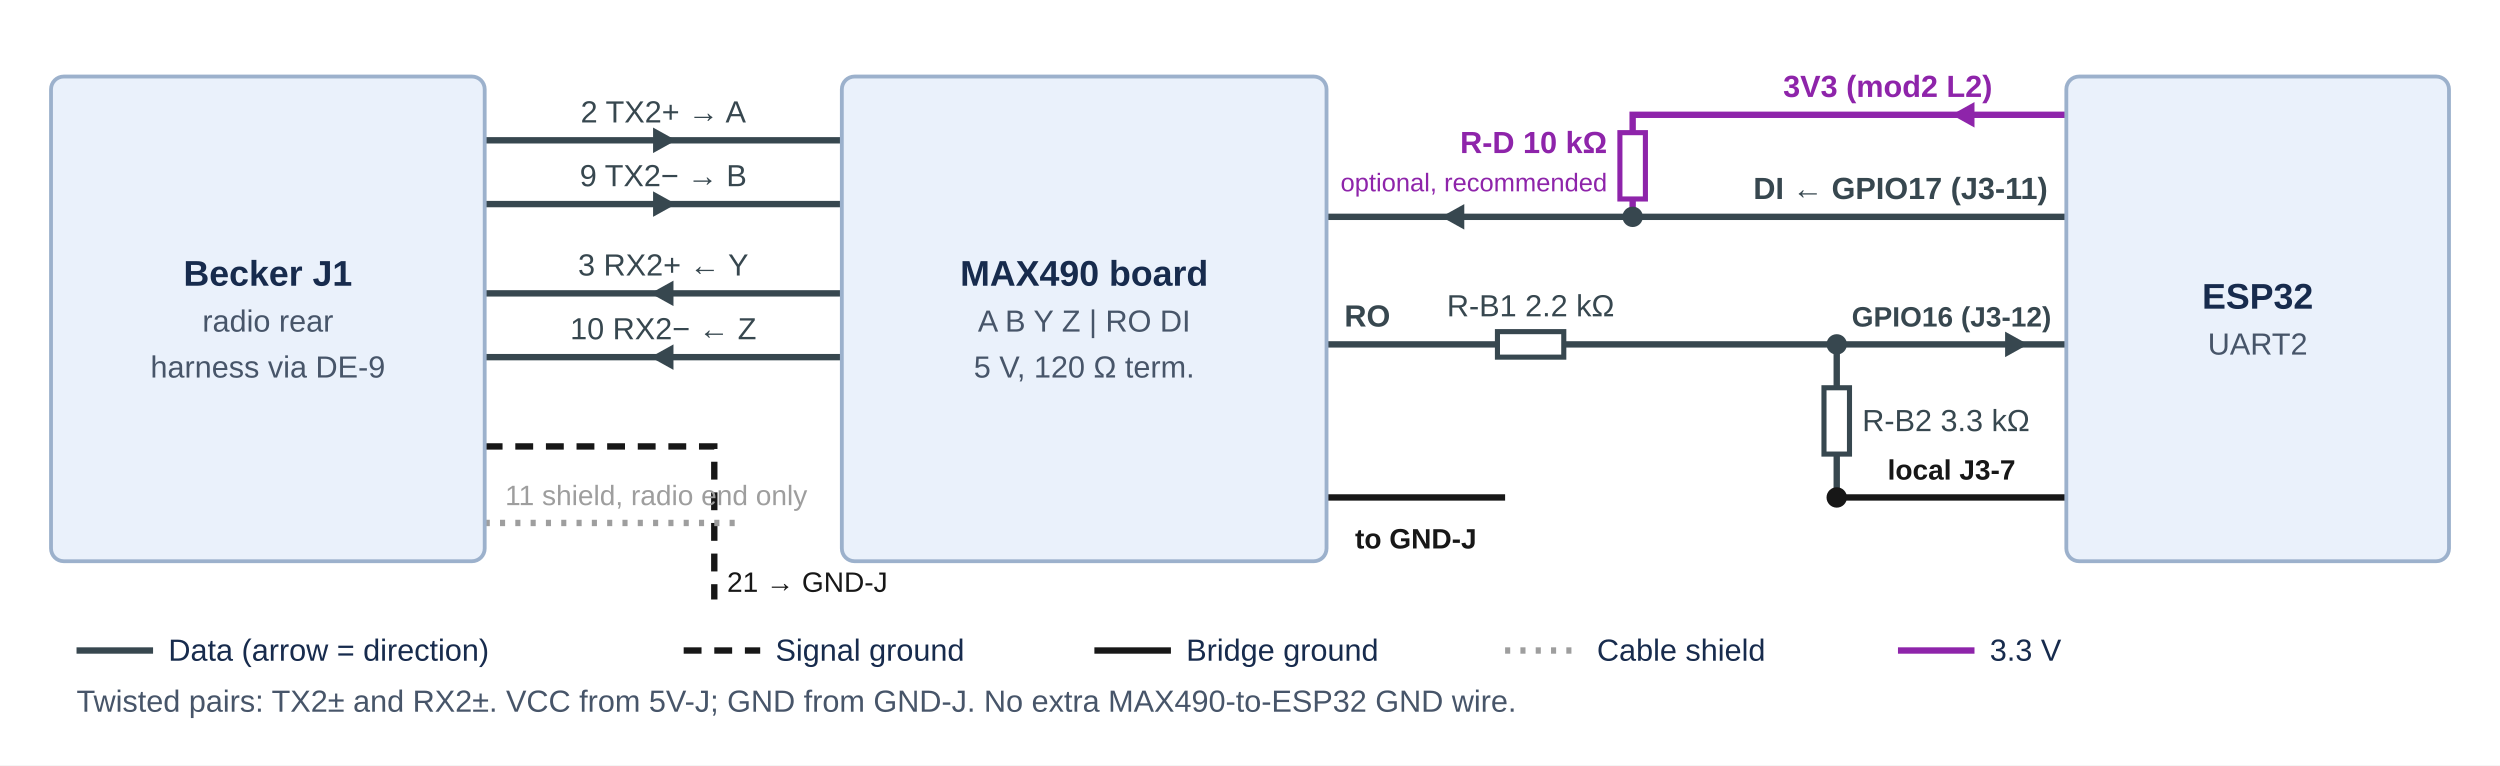
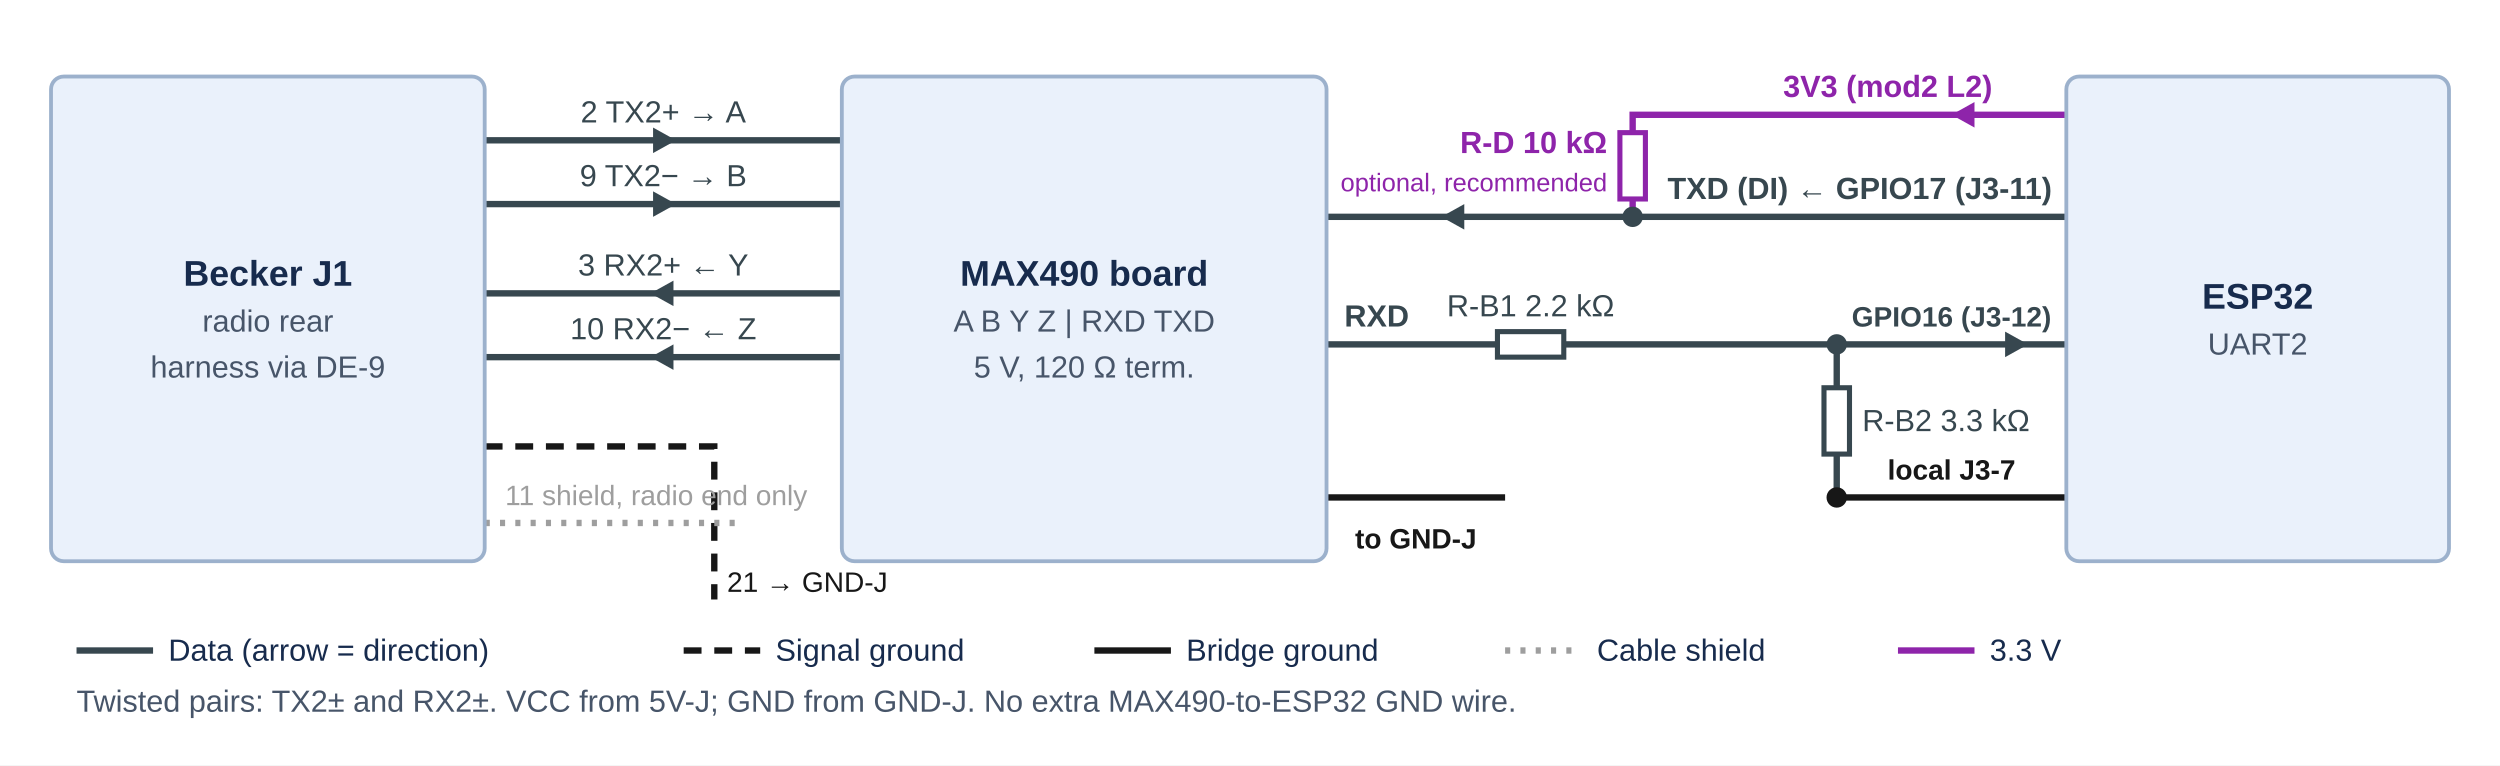
<svg xmlns="http://www.w3.org/2000/svg" width="980" height="300" viewBox="0 0 980 300" role="img" aria-labelledby="title desc">
  <rect width="980" height="300" fill="white" />
  <g font-family="Arial,sans-serif">
    <path d="M190 55 L330 55" stroke="#37474f" stroke-width="2.5" fill="none" />
    <path d="M190 80 L330 80" stroke="#37474f" stroke-width="2.5" fill="none" />
    <path d="M330 115 L190 115" stroke="#37474f" stroke-width="2.5" fill="none" />
    <path d="M330 140 L190 140" stroke="#37474f" stroke-width="2.5" fill="none" />
    <path d="M190 175 L280 175 L280 235" stroke="#171717" stroke-width="2.5" fill="none" stroke-dasharray="7 5" />
    <path d="M190 205 L290 205" stroke="#9e9e9e" stroke-width="2.5" fill="none" stroke-dasharray="2 4" />
    <path d="M810 45 L640 45 L640 85" stroke="#8e24aa" stroke-width="2.5" fill="none" />
    <path d="M810 85 L520 85" stroke="#37474f" stroke-width="2.5" fill="none" />
    <path d="M520 135 L810 135" stroke="#37474f" stroke-width="2.5" fill="none" />
    <path d="M720 135 L720 195" stroke="#37474f" stroke-width="2.5" fill="none" />
    <path d="M720 195 L810 195" stroke="#171717" stroke-width="2.5" fill="none" />
    <path d="M520 195 L590 195" stroke="#171717" stroke-width="2.5" fill="none" />
    <path d="M30 255 H60" stroke="#37474f" stroke-width="2.5" />
    <path d="M268 255 H298" stroke="#171717" stroke-width="2.5" stroke-dasharray="7 5" />
    <path d="M429 255 H459" stroke="#171717" stroke-width="2.5" />
    <path d="M590 255 H620" stroke="#9e9e9e" stroke-width="2.5" stroke-dasharray="2 4" />
    <path d="M744 255 H774" stroke="#8e24aa" stroke-width="2.5" />
    <polygon points="256,50 256,60 265,55" fill="#37474f" />
    <polygon points="256,75 256,85 265,80" fill="#37474f" />
    <polygon points="264,110 264,120 255,115" fill="#37474f" />
    <polygon points="264,135 264,145 255,140" fill="#37474f" />
    <polygon points="774,40 774,50 765,45" fill="#8e24aa" />
    <polygon points="574,80 574,90 565,85" fill="#37474f" />
    <circle cx="640" cy="85" r="4" fill="#37474f" />
    <polygon points="786,130 786,140 795,135" fill="#37474f" />
    <circle cx="720" cy="135" r="4" fill="#37474f" />
    <circle cx="720" cy="195" r="4" fill="#171717" />
    <rect x="20" y="30" width="170" height="190" rx="5" fill="#eaf1fb" stroke="#9cb1cc" stroke-width="1.5" />
    <rect x="330" y="30" width="190" height="190" rx="5" fill="#eaf1fb" stroke="#9cb1cc" stroke-width="1.5" />
    <rect x="810" y="30" width="150" height="190" rx="5" fill="#eaf1fb" stroke="#9cb1cc" stroke-width="1.5" />
    <rect x="635.0" y="52.0" width="10" height="26" fill="white" stroke="#8e24aa" stroke-width="2" />
    <rect x="587.0" y="130.0" width="26" height="10" fill="white" stroke="#37474f" stroke-width="2" />
    <rect x="715.0" y="152.0" width="10" height="26" fill="white" stroke="#37474f" stroke-width="2" />
    <text x="105.0" y="112.0" font-size="14" fill="#172b4d" text-anchor="middle" font-weight="700">Becker J1</text>
    <text x="105.0" y="130.0" font-size="12" fill="#475569" text-anchor="middle">radio rear</text>
    <text x="105.0" y="148.0" font-size="12" fill="#475569" text-anchor="middle">harness via DE-9</text>
    <text x="425.0" y="112.0" font-size="14" fill="#172b4d" text-anchor="middle" font-weight="700">MAX490 board</text>
-     <text x="425.0" y="130.0" font-size="12" fill="#475569" text-anchor="middle">A B Y Z | RO DI</text>
+     <text x="425.0" y="130.0" font-size="12" fill="#475569" text-anchor="middle">A B Y Z | RXD TXD</text>
    <text x="425.0" y="148.0" font-size="12" fill="#475569" text-anchor="middle">5 V, 120 Ω term.</text>
    <text x="885.0" y="121.0" font-size="14" fill="#172b4d" text-anchor="middle" font-weight="700">ESP32</text>
    <text x="885.0" y="139.0" font-size="12" fill="#475569" text-anchor="middle">UART2</text>
    <text x="260" y="48" font-size="12" fill="#37474f" text-anchor="middle">2 TX2+ → A</text>
    <text x="260" y="73" font-size="12" fill="#37474f" text-anchor="middle">9 TX2− → B</text>
    <text x="260" y="108" font-size="12" fill="#37474f" text-anchor="middle">3 RX2+ ← Y</text>
    <text x="260" y="133" font-size="12" fill="#37474f" text-anchor="middle">10 RX2− ← Z</text>
    <text x="285" y="232" font-size="11" fill="#171717" text-anchor="start">21 → GND-J</text>
    <text x="198" y="198" font-size="11" fill="#9e9e9e" text-anchor="start">11 shield, radio end only</text>
    <text x="740" y="38" font-size="12" fill="#8e24aa" text-anchor="middle" font-weight="700">3V3 (mod2 L2)</text>
    <text x="630" y="60" font-size="12" fill="#8e24aa" text-anchor="end" font-weight="700">R-D 10 kΩ</text>
    <text x="630" y="75" font-size="10" fill="#8e24aa" text-anchor="end">optional, recommended</text>
-     <text x="745" y="78" font-size="12" fill="#37474f" text-anchor="middle" font-weight="700">DI ← GPIO17 (J3-11)</text>
-     <text x="527" y="128" font-size="12" fill="#37474f" text-anchor="start" font-weight="700">RO</text>
+     <text x="729" y="78" font-size="12" fill="#37474f" text-anchor="middle" font-weight="700">TXD (DI) ← GPIO17 (J3-11)</text>
+     <text x="527" y="128" font-size="12" fill="#37474f" text-anchor="start" font-weight="700">RXD</text>
    <text x="600" y="124" font-size="12" fill="#37474f" text-anchor="middle">R-B1 2.2 kΩ</text>
    <text x="765" y="128" font-size="11" fill="#37474f" text-anchor="middle" font-weight="700">GPIO16 (J3-12)</text>
    <text x="730" y="169" font-size="12" fill="#37474f" text-anchor="start">R-B2 3.3 kΩ</text>
    <text x="765" y="188" font-size="11" fill="#171717" text-anchor="middle" font-weight="700">local J3-7</text>
    <text x="555" y="215" font-size="11" fill="#171717" text-anchor="middle" font-weight="700">to GND-J</text>
    <text x="66" y="259" font-size="12" fill="#172b4d" text-anchor="start">Data (arrow = direction)</text>
    <text x="304" y="259" font-size="12" fill="#172b4d" text-anchor="start">Signal ground</text>
    <text x="465" y="259" font-size="12" fill="#172b4d" text-anchor="start">Bridge ground</text>
    <text x="626" y="259" font-size="12" fill="#172b4d" text-anchor="start">Cable shield</text>
    <text x="780" y="259" font-size="12" fill="#172b4d" text-anchor="start">3.3 V</text>
    <text x="30" y="279" font-size="12" fill="#475569" text-anchor="start">Twisted pairs: TX2± and RX2±. VCC from 5V-J; GND from GND-J. No extra MAX490-to-ESP32 GND wire.</text>
  </g>
</svg>
